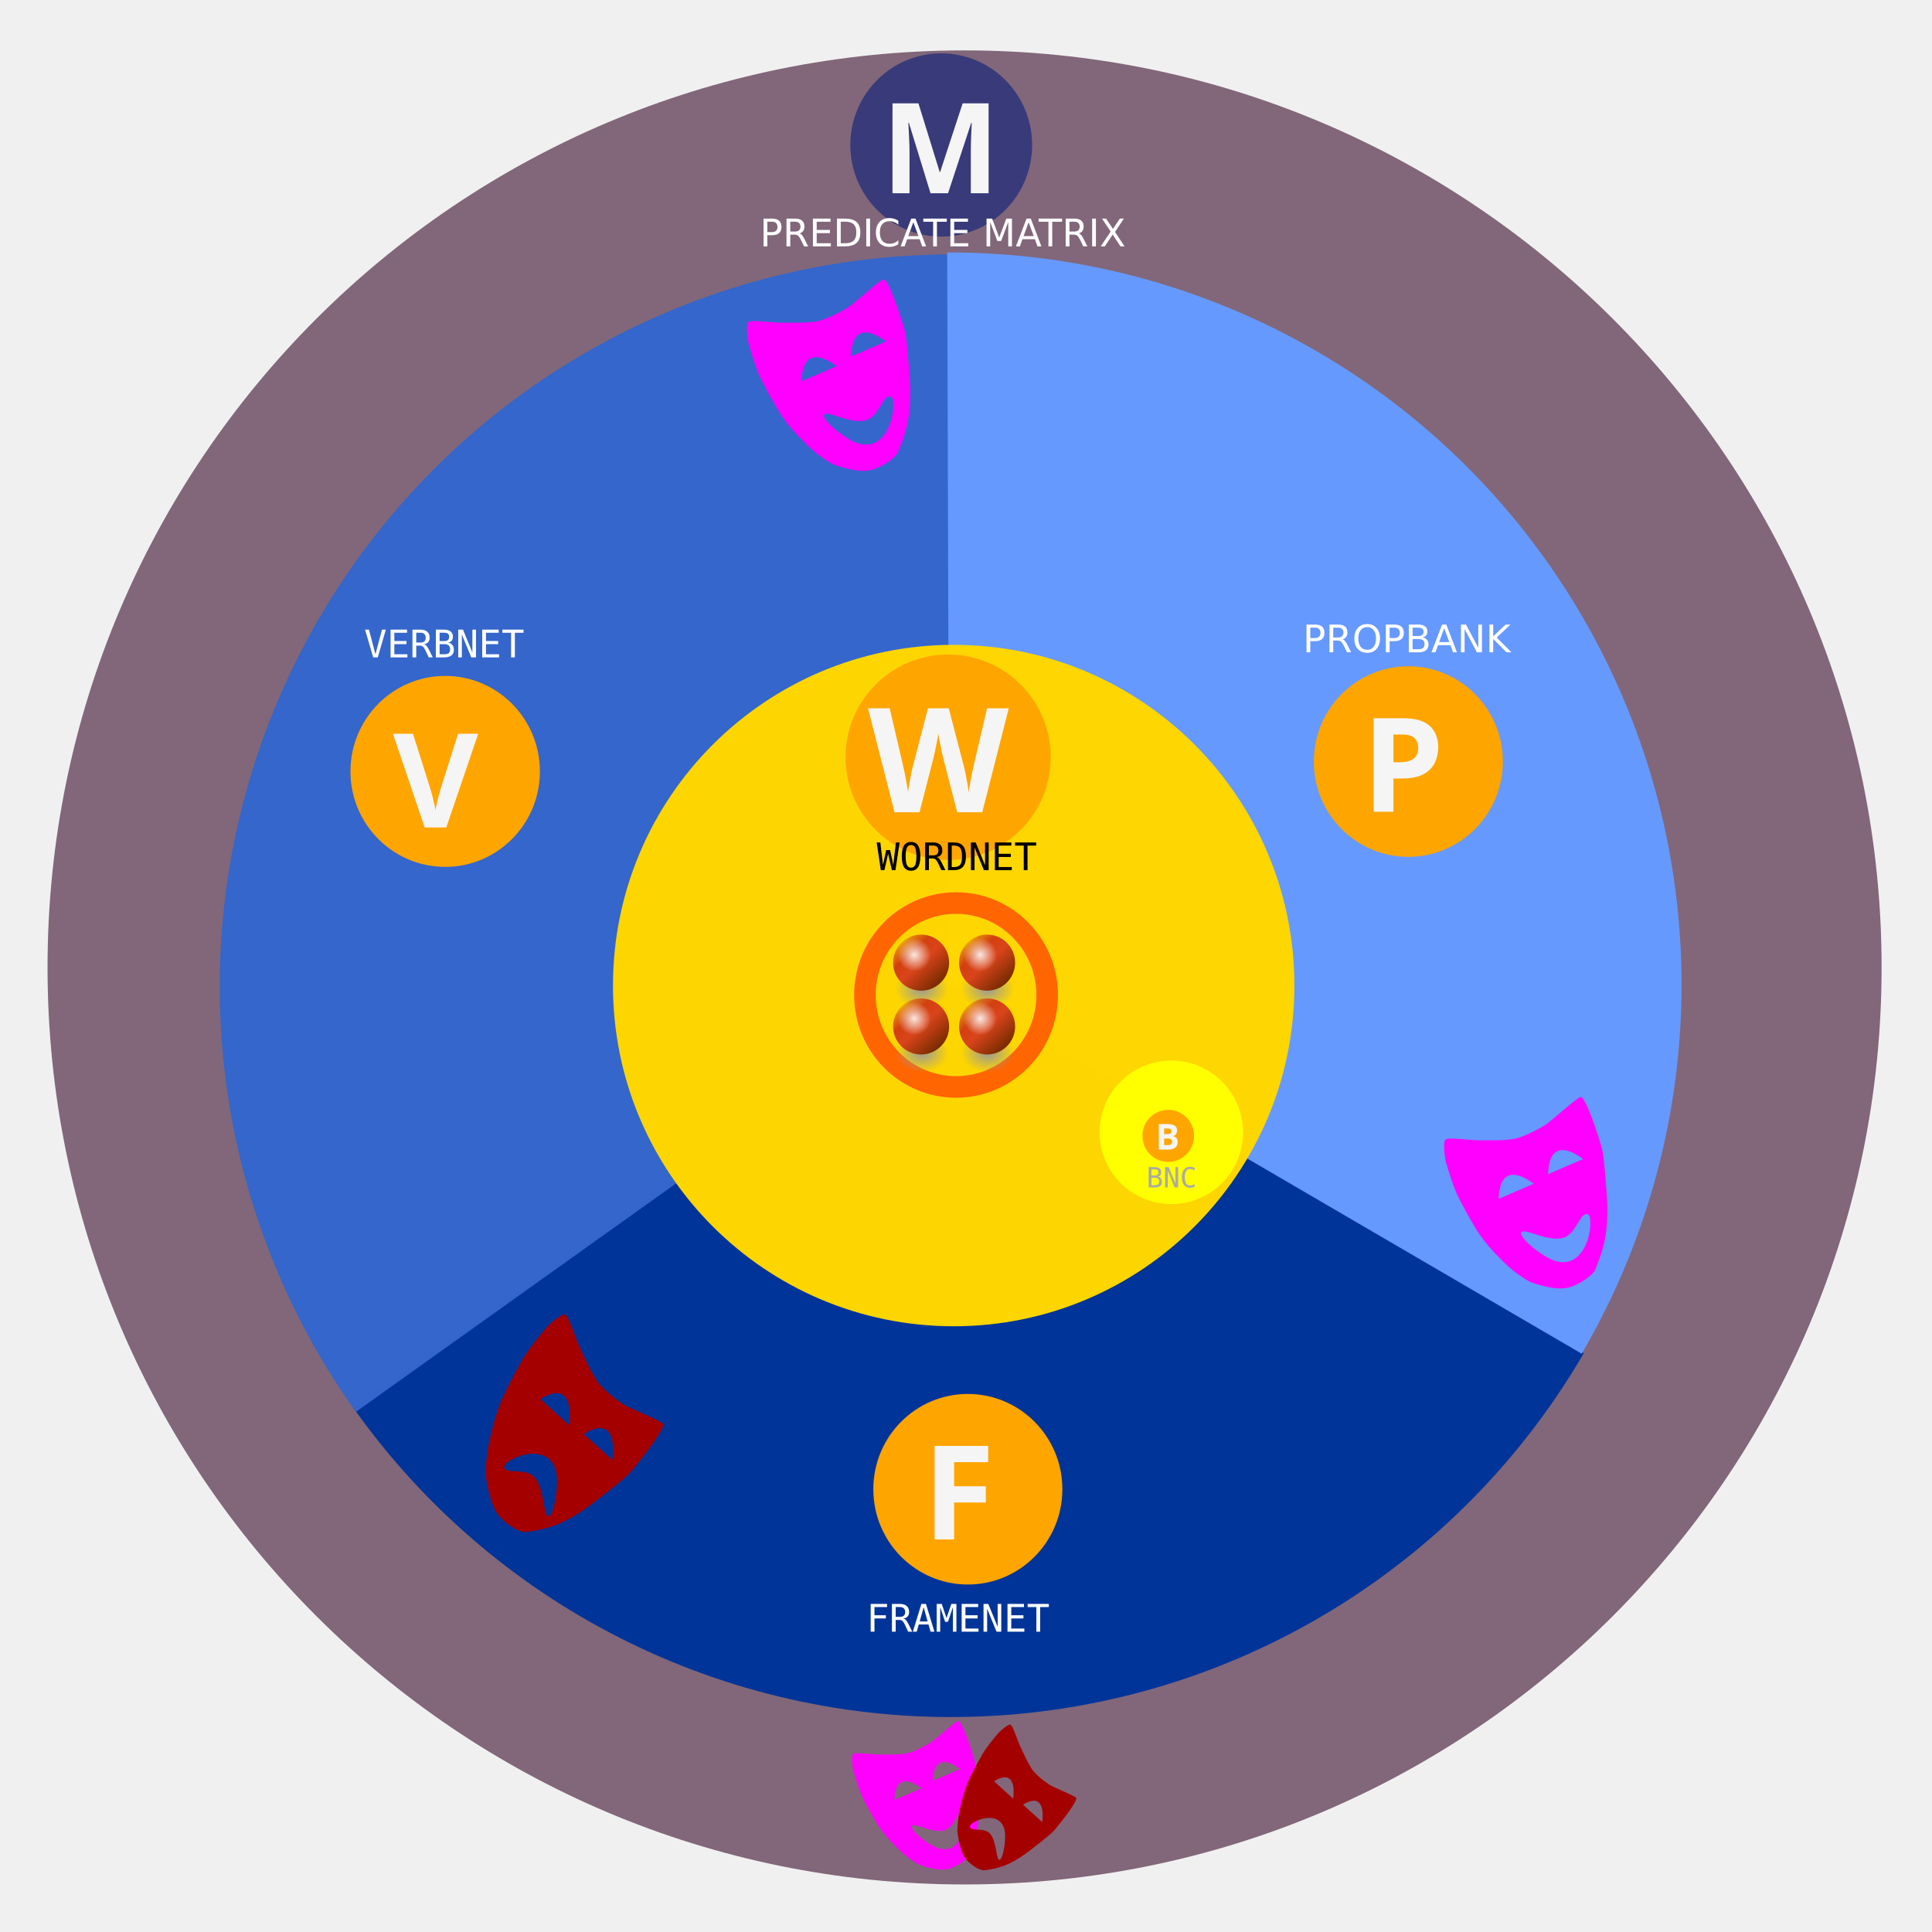
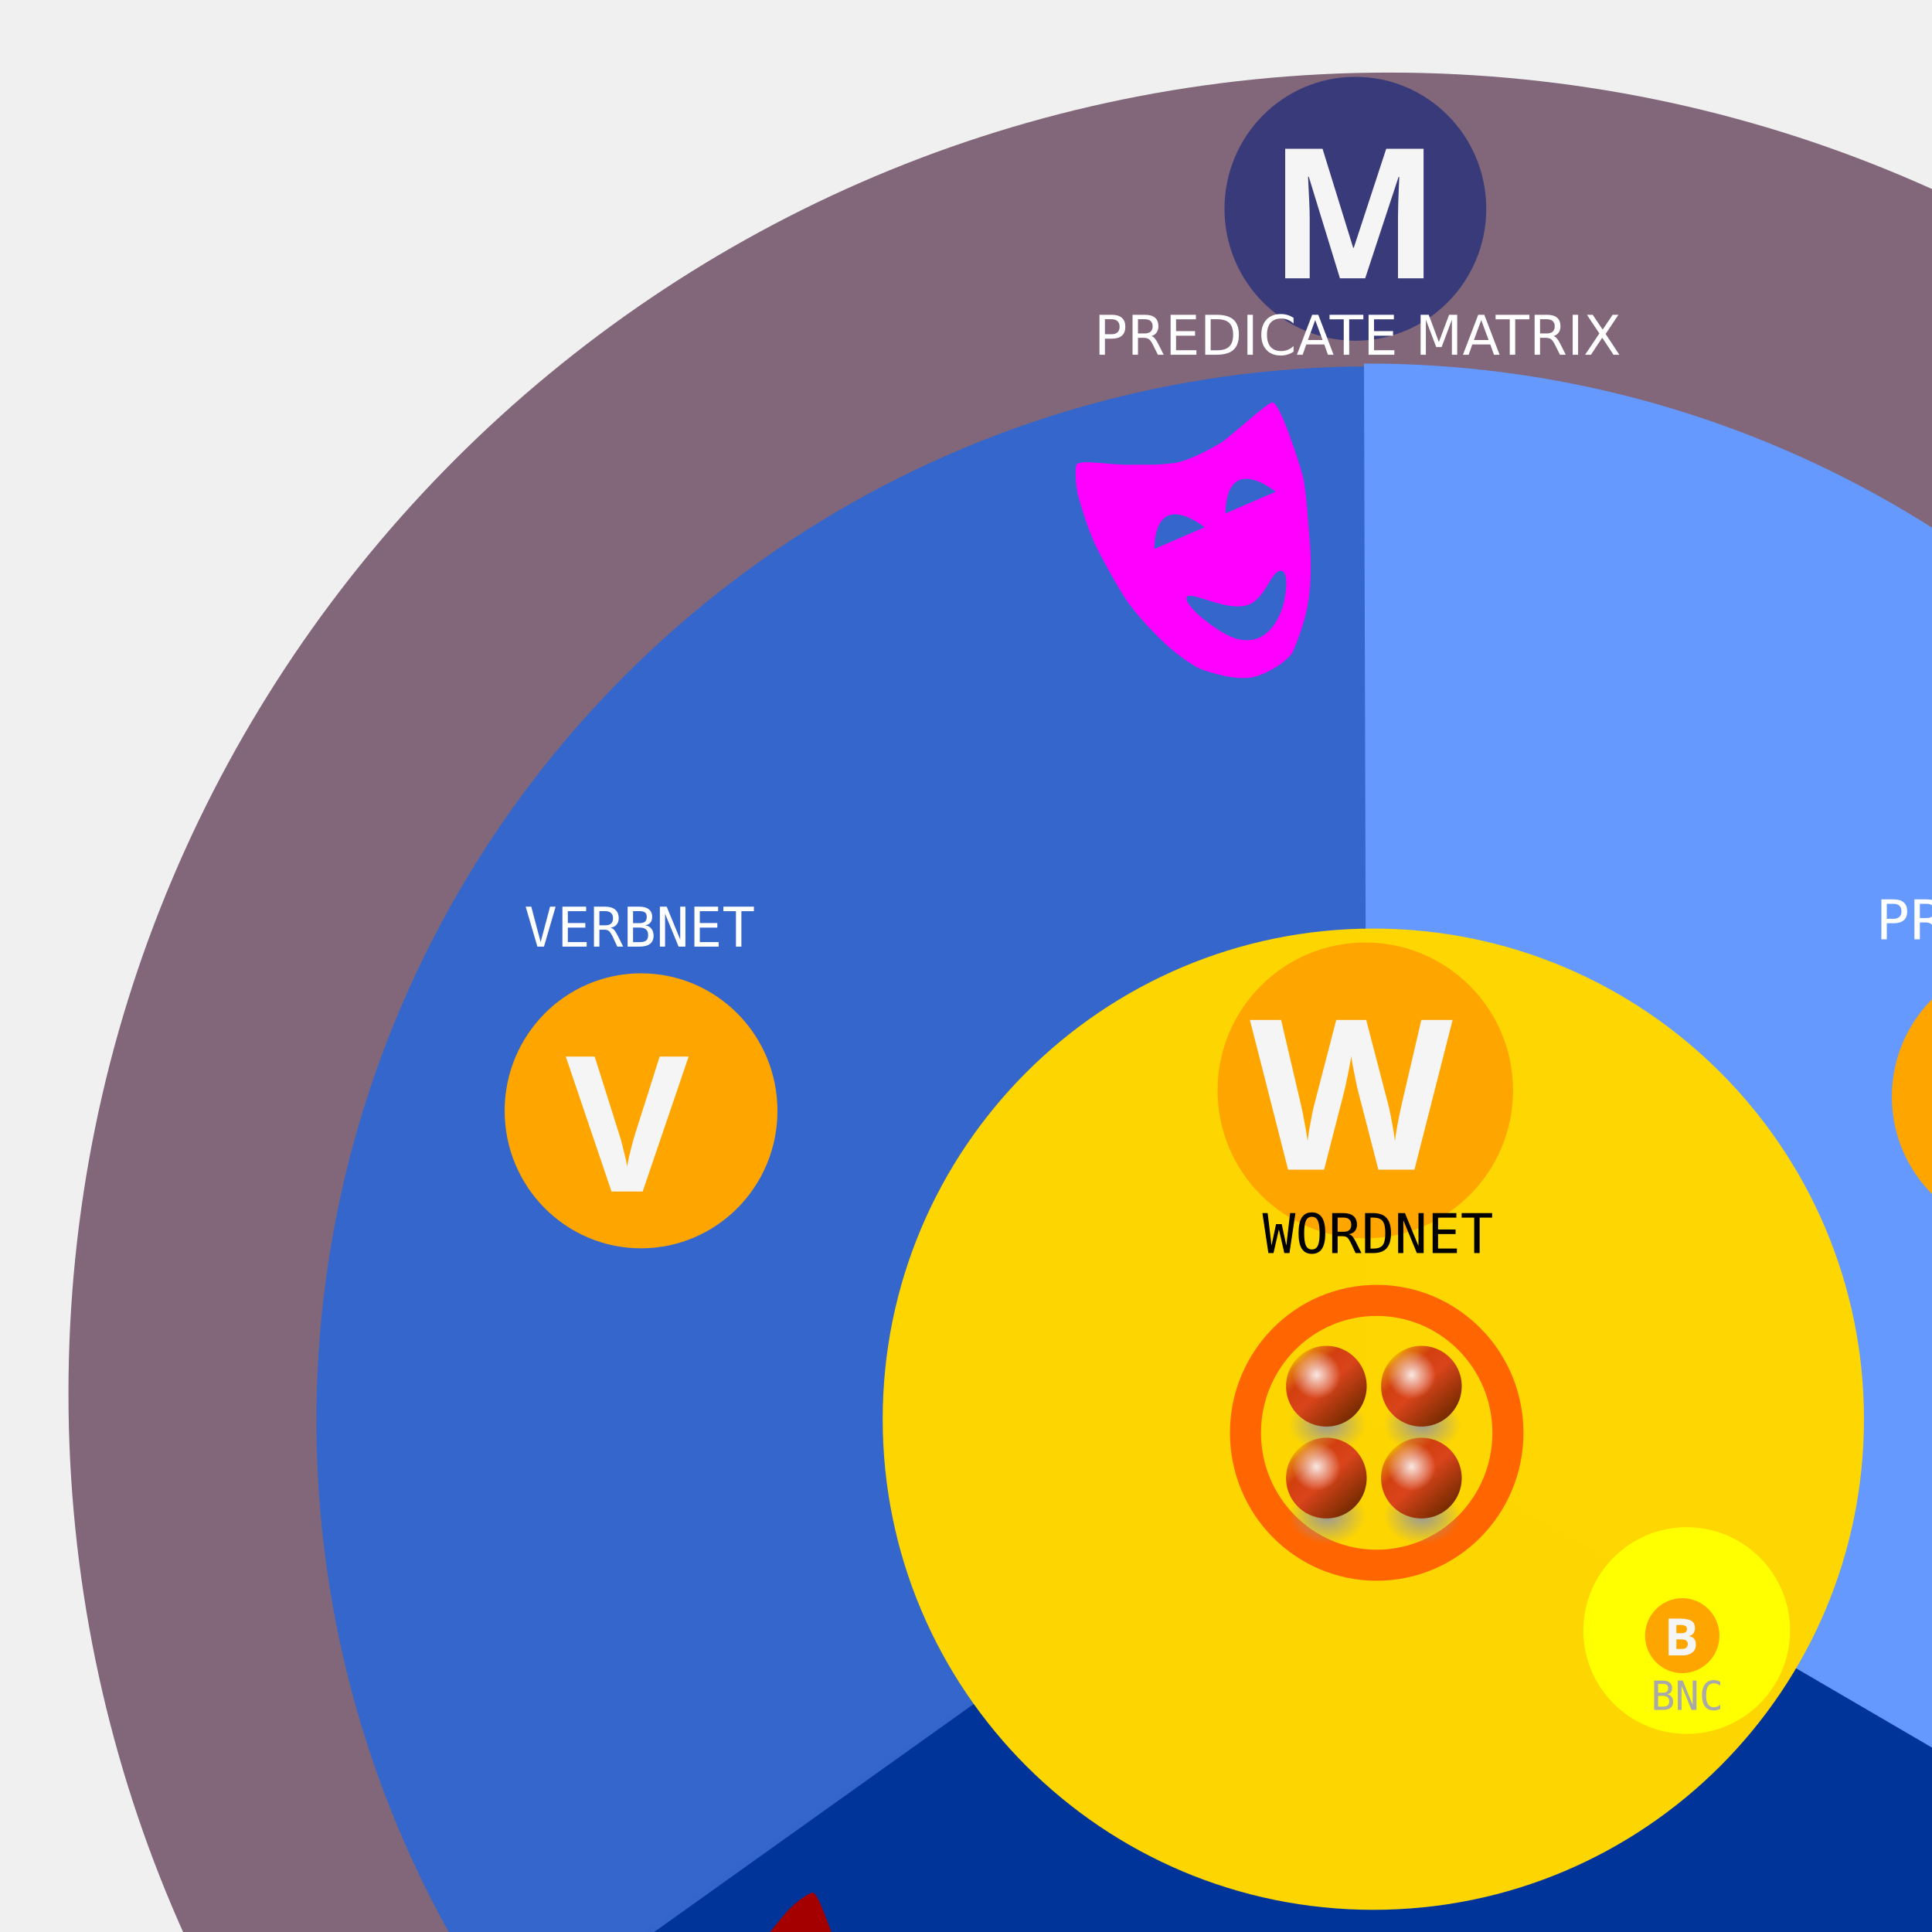
- <svg xmlns="http://www.w3.org/2000/svg" xmlns:xlink="http://www.w3.org/1999/xlink" width="500" height="500" viewBox="0 0 720 720" id="svg2" version="1.1">
+ <svg xmlns="http://www.w3.org/2000/svg" xmlns:xlink="http://www.w3.org/1999/xlink" width="500" height="500" viewBox="0 0 500 500" id="svg2" version="1.1">
  <defs id="defs4">
    <linearGradient xlink:href="#linearGradient15834-3" id="linearGradient3134" gradientUnits="userSpaceOnUse" x1="154.286" y1="535.219" x2="605.714" y2="535.219" />
    <linearGradient id="linearGradient20749-8">
      <stop id="stop20751-96" offset="0" style="stop-color: rgb(153, 153, 153); stop-opacity: 1;" />
      <stop id="stop20753-4" offset="1" style="stop-color: rgb(153, 153, 153); stop-opacity: 0;" />
    </linearGradient>
    <linearGradient id="linearGradient15834-3">
      <stop style="stop-color:#772b00;stop-opacity:1;" offset="0" id="stop15842-3" />
      <stop id="stop15848-8" offset="0.5" style="stop-color:#da441b;stop-opacity:1;" />
      <stop style="stop-color: rgb(210, 64, 15); stop-opacity: 1;" offset="0.75" id="stop15850-6" />
      <stop id="stop15852-0" offset="0.938" style="stop-color: rgb(212, 67, 22); stop-opacity: 0.615;" />
      <stop id="stop15838-4" offset="1" style="stop-color:#c33900;stop-opacity:0.219;" />
    </linearGradient>
    <linearGradient id="linearGradient18791-8">
      <stop id="stop18793-8" offset="0" style="stop-color: rgb(255, 255, 255); stop-opacity: 1;" />
      <stop id="stop18795-9" offset="1" style="stop-color: rgb(255, 255, 255); stop-opacity: 0;" />
    </linearGradient>
    <linearGradient y2="535.219" x2="605.714" y1="535.219" x1="154.286" gradientUnits="userSpaceOnUse" id="linearGradient3708" xlink:href="#linearGradient15834-3" />
    <radialGradient xlink:href="#linearGradient18791-8" id="radialGradient3136-5" gradientUnits="userSpaceOnUse" cx="102.143" cy="545.934" fx="102.143" fy="545.934" r="135" />
    <radialGradient xlink:href="#linearGradient20749-8" id="radialGradient3132-74" gradientUnits="userSpaceOnUse" cx="102.143" cy="545.934" fx="102.143" fy="545.934" r="135" />
    <radialGradient xlink:href="#linearGradient18791-8" id="radialGradient3112-1" gradientUnits="userSpaceOnUse" cx="102.143" cy="545.934" fx="102.143" fy="545.934" r="135" />
    <radialGradient xlink:href="#linearGradient20749-8" id="radialGradient3108-22" gradientUnits="userSpaceOnUse" cx="102.143" cy="545.934" fx="102.143" fy="545.934" r="135" />
    <radialGradient xlink:href="#linearGradient18791-8" id="radialGradient3088-16" gradientUnits="userSpaceOnUse" cx="102.143" cy="545.934" fx="102.143" fy="545.934" r="135" />
    <radialGradient xlink:href="#linearGradient20749-8" id="radialGradient3084-2" gradientUnits="userSpaceOnUse" cx="102.143" cy="545.934" fx="102.143" fy="545.934" r="135" />
    <radialGradient r="135" fy="545.934" fx="102.143" cy="545.934" cx="102.143" gradientUnits="userSpaceOnUse" id="radialGradient3706-1" xlink:href="#linearGradient20749-8" />
    <radialGradient r="135" fy="545.934" fx="102.143" cy="545.934" cx="102.143" gradientUnits="userSpaceOnUse" id="radialGradient3710-40" xlink:href="#linearGradient18791-8" />
    <linearGradient xlink:href="#linearGradient15834-3" id="linearGradient8610" gradientUnits="userSpaceOnUse" x1="154.286" y1="535.219" x2="605.714" y2="535.219" />
    <linearGradient xlink:href="#linearGradient15834-3" id="linearGradient8612" gradientUnits="userSpaceOnUse" x1="154.286" y1="535.219" x2="605.714" y2="535.219" />
  </defs>
  <g id="layer1" transform="translate(6.287947,-47.22174)" style="display:inline">
    <circle style="opacity:0.99;fill:#806678;fill-opacity:1;fill-rule:evenodd;stroke:none;stroke-width:2.3;stroke-linecap:round;stroke-linejoin:round;stroke-miterlimit:4;stroke-dasharray:none;stroke-dashoffset:0;stroke-opacity:1" id="path8070" cx="353.179" cy="407.755" r="341.75" />
    <g id="g8101" transform="matrix(0.924735,0.1973236,-0.1973236,0.924735,1052.19,58.34674)">
      <path d="M -375.458,613.42 A 288.571,288.571 0 0 1 -576.887,802.751 288.571,288.571 0 0 1 -845.104,735.821 L -649.665,523.508 Z" id="circle8095" style="opacity:0.99;fill:#003399;fill-opacity:1;fill-rule:evenodd;stroke:none;stroke-width:2.3;stroke-linecap:round;stroke-linejoin:round;stroke-miterlimit:4;stroke-dasharray:none;stroke-dashoffset:0;stroke-opacity:1" />
      <path transform="matrix(-0.5830006,0.8124717,-0.8124717,-0.5830006,0,0)" style="opacity:0.99;fill:#3366cc;fill-opacity:1;fill-rule:evenodd;stroke:none;stroke-width:2.3;stroke-linecap:round;stroke-linejoin:round;stroke-miterlimit:4;stroke-dasharray:none;stroke-dashoffset:0;stroke-opacity:1" id="path8097" d="M 1090.836,255.982 A 288.571,288.571 0 0 1 905.129,492.258 288.571,288.571 0 0 1 610.054,435.297 L 804.287,221.879 Z" />
      <path d="M -9.208,-751.19 A 288.571,288.571 0 0 1 -179.166,-516.785 288.571,288.571 0 0 1 -467.029,-547.883 l 170.743,-232.638 z" id="path8099" style="opacity:0.99;fill:#6699ff;fill-opacity:1;fill-rule:evenodd;stroke:none;stroke-width:2.3;stroke-linecap:round;stroke-linejoin:round;stroke-miterlimit:4;stroke-dasharray:none;stroke-dashoffset:0;stroke-opacity:1" transform="matrix(-0.309849,-0.9507858,0.9507858,-0.309849,0,0)" />
    </g>
    <circle style="opacity:0.99;fill:#ffd700;fill-opacity:1;fill-rule:evenodd;stroke:none;stroke-width:2.3;stroke-linecap:round;stroke-linejoin:round;stroke-miterlimit:4;stroke-dasharray:none;stroke-dashoffset:0;stroke-opacity:1" id="path8068" cx="349.126" cy="414.509" r="126.974" />
  </g>
  <g id="layer6" style="display:inline" transform="translate(0,-38.29029)">
    <g id="g8669" transform="matrix(0.9455535,0,0,0.9455535,-0.436906,37.4562)">
      <g id="layer1-8" transform="matrix(0.7581459,0,0,0.7581459,334.9625,-703.462)">
        <g id="g3048-75" style="fill:#393a7a;fill-opacity:1;stroke:#393a7a;stroke-opacity:1">
          <path id="path10779-2" style="color:#000000;fill:#393a7a;fill-opacity:1;stroke:#393a7a;stroke-width:10;stroke-miterlimit:4;stroke-dasharray:none;stroke-opacity:1" d="m 90.353,1004.407 a 42.254,42.634 0 0 1 -84.508,0 42.254,42.634 0 1 1 84.508,0 z" />
        </g>
        <g transform="matrix(0.7179922,0,0,0.7335051,16.63849,939.0751)" id="g4746-4" />
        <g transform="matrix(2.393307,0,0,2.445017,-64.2553,781.1319)" id="g4767-5" />
        <g transform="matrix(2.393307,0,0,2.445017,-6.81592,781.1319)" id="g4847-05" />
        <g transform="matrix(2.393307,0,0,2.445017,-33.1423,732.2315)" id="g4855-73" />
        <text xml:space="preserve" style="font-style:normal;font-variant:normal;font-weight:bold;font-stretch:normal;font-size:65.475px;line-height:125%;font-family:Sans;-inkscape-font-specification:'Sans, Bold';text-align:start;letter-spacing:0px;word-spacing:0px;writing-mode:lr-tb;text-anchor:start;fill:#f5f5f5;fill-opacity:1;stroke:none" x="16.876" y="1029.505" id="text3051-2">
          <tspan id="tspan4165-7" x="16.876" y="1029.505">M</tspan>
        </text>
      </g>
    </g>
    <g id="g8691" transform="matrix(0.9455535,0,0,0.9455535,-4.766315,89.0186)">
      <g id="layer1-6" transform="matrix(0.7883776,0,0,0.7883776,522.1813,-545.3456)">
        <g id="g3048" style="fill:#ffa500;stroke:#ffa500">
          <path id="path10779" style="color:#000000;fill:#ffa500;stroke:#ffa500;stroke-width:10;stroke-miterlimit:4;stroke-dasharray:none;stroke-opacity:1" d="m 90.353,1004.407 a 42.254,42.634 0 0 1 -84.508,0 42.254,42.634 0 1 1 84.508,0 z" />
        </g>
        <g transform="matrix(0.7179922,0,0,0.7335051,16.63849,939.0751)" id="g4746" />
        <g transform="matrix(2.393307,0,0,2.445017,-64.2553,781.1319)" id="g4767" />
        <g transform="matrix(2.393307,0,0,2.445017,-6.81592,781.1319)" id="g4847" />
        <g transform="matrix(2.393307,0,0,2.445017,-33.1423,732.2315)" id="g4855" />
        <text xml:space="preserve" style="font-style:normal;font-variant:normal;font-weight:bold;font-stretch:normal;font-size:65.475px;line-height:125%;font-family:Sans;-inkscape-font-specification:'Sans Bold';text-align:start;letter-spacing:0px;word-spacing:0px;writing-mode:lr-tb;text-anchor:start;fill:#f5f5f5;fill-opacity:1;stroke:none" x="24.876" y="1029.505" id="text3051">
          <tspan id="tspan3014" x="24.876" y="1029.505">P</tspan>
        </text>
      </g>
    </g>
    <g id="g8680" transform="matrix(0.9455535,0,0,0.9455535,0.9646023,82.07266)">
      <g id="layer1-1" transform="matrix(0.7900663,0,0,0.7900663,136.4359,-535.8199)">
        <g id="g3048-5" style="fill:#8b0000;stroke:#8b0000;stroke-opacity:1">
          <path id="path10779-0" style="color:#000000;fill:#ffa500;stroke:#ffa500;stroke-width:10;stroke-miterlimit:4;stroke-dasharray:none;stroke-opacity:1" d="m 90.353,1004.407 a 42.254,42.634 0 0 1 -84.508,0 42.254,42.634 0 1 1 84.508,0 z" />
        </g>
        <g transform="matrix(0.7179922,0,0,0.7335051,16.63849,939.0751)" id="g4746-9" />
        <g transform="matrix(2.393307,0,0,2.445017,-64.2553,781.1319)" id="g4767-0" />
        <g transform="matrix(2.393307,0,0,2.445017,-6.81592,781.1319)" id="g4847-4" />
        <g transform="matrix(2.393307,0,0,2.445017,-33.1423,732.2315)" id="g4855-0" />
        <text xml:space="preserve" style="font-style:normal;font-variant:normal;font-weight:bold;font-stretch:normal;font-size:65.475px;line-height:125%;font-family:Sans;-inkscape-font-specification:'Sans Bold';text-align:start;letter-spacing:0px;word-spacing:0px;writing-mode:lr-tb;text-anchor:start;fill:#f5f5f5;fill-opacity:1;stroke:none" x="22.018" y="1032.362" id="text3051-1">
          <tspan id="tspan3053" x="22.018" y="1032.362">V</tspan>
        </text>
      </g>
    </g>
    <g transform="matrix(0.8285996,0,0,0.8285996,313.813,-511.762)" id="layer1-5">
      <g transform="matrix(1.092071,0,0,1.083619,-4.823874,-83.99351)" style="fill:#ffa500;stroke:none" id="g3048-7">
        <path d="m 90.353,1004.407 a 42.254,42.634 0 0 1 -84.508,0 42.254,42.634 0 1 1 84.508,0 z" style="color:#000000;fill:#ffa500;stroke:none;stroke-width:10;stroke-miterlimit:4;stroke-dasharray:none;stroke-opacity:1" id="path10779-8" />
      </g>
      <g id="g4746-5" transform="matrix(0.7179922,0,0,0.7335051,16.63849,939.0751)" />
      <g id="g4767-9" transform="matrix(2.393307,0,0,2.445017,-64.2553,781.1319)" />
      <g id="g4847-2" transform="matrix(2.393307,0,0,2.445017,-6.81592,781.1319)" />
      <g id="g4855-7" transform="matrix(2.393307,0,0,2.445017,-33.1423,732.2315)" />
      <text id="text3051-3" y="1029.148" x="11.661" style="font-style:normal;font-variant:normal;font-weight:bold;font-stretch:normal;font-size:65.475px;line-height:125%;font-family:Sans;-inkscape-font-specification:'Sans, Bold';text-align:start;letter-spacing:0px;word-spacing:0px;writing-mode:lr-tb;text-anchor:start;fill:#f5f5f5;fill-opacity:1;stroke:none" xml:space="preserve">
        <tspan y="1029.148" x="11.661" id="tspan4165">W</tspan>
      </text>
    </g>
    <g id="g8702" transform="matrix(0.9455535,0,0,0.9455535,-5.212675,-0.7499291)">
      <g id="layer1-2" transform="matrix(0.7883776,0,0,0.7883776,349.0493,-163.6125)">
        <g id="g3048-58" style="stroke:#3465a4">
          <path id="path10779-9" style="color:#000000;fill:#ffa500;stroke:#ffa500;stroke-width:10;stroke-miterlimit:4;stroke-dasharray:none;stroke-opacity:1" d="m 90.353,1004.407 a 42.254,42.634 0 0 1 -84.508,0 42.254,42.634 0 1 1 84.508,0 z" />
        </g>
        <g transform="matrix(0.7179922,0,0,0.7335051,16.63849,939.0751)" id="g4746-50" />
        <g transform="matrix(2.393307,0,0,2.445017,-64.2553,781.1319)" id="g4767-6" />
        <g transform="matrix(2.393307,0,0,2.445017,-6.81592,781.1319)" id="g4847-0" />
        <g transform="matrix(2.393307,0,0,2.445017,-33.1423,732.2315)" id="g4855-8" />
        <text xml:space="preserve" style="font-style:normal;font-variant:normal;font-weight:bold;font-stretch:normal;font-size:65.475px;line-height:125%;font-family:Sans;-inkscape-font-specification:'Sans Bold';text-align:start;letter-spacing:0px;word-spacing:0px;writing-mode:lr-tb;text-anchor:start;fill:#f5f5f5;fill-opacity:1;stroke:none" x="25.59" y="1029.505" id="text3051-37">
          <tspan id="tspan3014-8" x="25.59" y="1029.505">F</tspan>
        </text>
      </g>
    </g>
    <g transform="matrix(0.8037652,0,0,0.8037652,317.6293,-398.2076)" id="layer1-27">
      <path id="path10779-7" style="color:#000000;fill:none;stroke:#ff6500;stroke-width:10;stroke-miterlimit:4;stroke-dasharray:none;stroke-opacity:1" d="m 90.353,1004.407 a 42.254,42.634 0 0 1 -84.508,0 42.254,42.634 0 1 1 84.508,0 z" />
      <g id="g4746-98" transform="matrix(0.7179922,0,0,0.7335051,16.63849,939.0751)" />
      <g id="g4767-1" transform="matrix(2.393307,0,0,2.445017,-64.2553,781.1319)" />
      <g id="g4847-07" transform="matrix(2.393307,0,0,2.445017,-6.81592,781.1319)" />
      <g id="g4855-6" transform="matrix(2.393307,0,0,2.445017,-33.1423,732.2315)" />
      <g transform="matrix(0.510006,0,0,0.510006,14.30326,971.8473)" id="g3995" style="overflow:visible">
        <g transform="matrix(0.4700942,0,0,0.4700942,3.867397,33.17259)" id="layer1-1-0">
          <g transform="matrix(0.5118869,0,0,0.5859434,-5.936074,-60.5754)" id="layer5" />
          <g transform="matrix(0.5118869,0,0,0.5859434,-5.936074,-60.5754)" id="g2841" />
          <g transform="matrix(0.5118869,0,0,0.5859434,-5.936074,-60.5754)" id="layer2" />
          <g transform="matrix(0.5118869,0,0,0.5859434,-5.936074,-60.5754)" id="layer3" />
          <g transform="matrix(0.5118869,0,0,0.5859434,-5.936074,-60.5754)" id="layer4" />
          <circle style="fill:url(#radialGradient3706-1);fill-opacity:1;stroke:none" id="path3453-7" transform="matrix(0.3495894,-0.1143893,0.155088,0.2578508,-54.05894,-75.41941)" cx="102.143" cy="545.934" r="135" />
          <circle transform="matrix(-0.161607,-0.177634,0.177634,-0.161607,31.47115,156.6549)" id="path3455-6" style="fill:url(#linearGradient3708);fill-opacity:1;stroke:none" cx="380" cy="535.219" r="225.714" />
          <circle transform="matrix(0.2401471,0,0,0.2401471,27.39633,-143.7129)" id="path3457-4" style="opacity:0.876;fill:url(#radialGradient3710-40);fill-opacity:1;stroke:none" cx="102.143" cy="545.934" r="135" />
        </g>
        <g id="g3066" transform="matrix(0.4700942,0,0,0.4700942,63.8674,33.17259)">
          <g id="g3068" transform="matrix(0.5118869,0,0,0.5859434,-5.936074,-60.5754)" />
          <g id="g3070" transform="matrix(0.5118869,0,0,0.5859434,-5.936074,-60.5754)" />
          <g id="g3072" transform="matrix(0.5118869,0,0,0.5859434,-5.936074,-60.5754)" />
          <g id="g3074" transform="matrix(0.5118869,0,0,0.5859434,-5.936074,-60.5754)" />
          <g id="g3076" transform="matrix(0.5118869,0,0,0.5859434,-5.936074,-60.5754)" />
          <circle transform="matrix(0.3495894,-0.1143893,0.155088,0.2578508,-54.05894,-75.41941)" id="path3078" style="fill:url(#radialGradient3084-2);fill-opacity:1;stroke:none" cx="102.143" cy="545.934" r="135" />
          <circle style="fill:url(#linearGradient8610);fill-opacity:1;stroke:none" id="path3080" transform="matrix(-0.161607,-0.177634,0.177634,-0.161607,31.47115,156.6549)" cx="380" cy="535.219" r="225.714" />
          <circle style="opacity:0.876;fill:url(#radialGradient3088-16);fill-opacity:1;stroke:none" id="path3082" transform="matrix(0.2401471,0,0,0.2401471,27.39633,-143.7129)" cx="102.143" cy="545.934" r="135" />
        </g>
        <g transform="matrix(0.4700942,0,0,0.4700942,63.8674,91.17259)" id="g3090">
          <g transform="matrix(0.5118869,0,0,0.5859434,-5.936074,-60.5754)" id="g3092" />
          <g transform="matrix(0.5118869,0,0,0.5859434,-5.936074,-60.5754)" id="g3094" />
          <g transform="matrix(0.5118869,0,0,0.5859434,-5.936074,-60.5754)" id="g3096" />
          <g transform="matrix(0.5118869,0,0,0.5859434,-5.936074,-60.5754)" id="g3098" />
          <g transform="matrix(0.5118869,0,0,0.5859434,-5.936074,-60.5754)" id="g3100" />
          <circle style="fill:url(#radialGradient3108-22);fill-opacity:1;stroke:none" id="path3102" transform="matrix(0.3495894,-0.1143893,0.155088,0.2578508,-54.05894,-75.41941)" cx="102.143" cy="545.934" r="135" />
          <circle transform="matrix(-0.161607,-0.177634,0.177634,-0.161607,31.47115,156.6549)" id="path3104" style="fill:url(#linearGradient8612);fill-opacity:1;stroke:none" cx="380" cy="535.219" r="225.714" />
          <circle transform="matrix(0.2401471,0,0,0.2401471,27.39633,-143.7129)" id="path3106" style="opacity:0.876;fill:url(#radialGradient3112-1);fill-opacity:1;stroke:none" cx="102.143" cy="545.934" r="135" />
        </g>
        <g id="g3114" transform="matrix(0.4700942,0,0,0.4700942,3.867397,91.17259)">
          <g id="g3116" transform="matrix(0.5118869,0,0,0.5859434,-5.936074,-60.5754)" />
          <g id="g3118" transform="matrix(0.5118869,0,0,0.5859434,-5.936074,-60.5754)" />
          <g id="g3120" transform="matrix(0.5118869,0,0,0.5859434,-5.936074,-60.5754)" />
          <g id="g3122" transform="matrix(0.5118869,0,0,0.5859434,-5.936074,-60.5754)" />
          <g id="g3124" transform="matrix(0.5118869,0,0,0.5859434,-5.936074,-60.5754)" />
          <circle transform="matrix(0.3495894,-0.1143893,0.155088,0.2578508,-54.05894,-75.41941)" id="path3126" style="fill:url(#radialGradient3132-74);fill-opacity:1;stroke:none" cx="102.143" cy="545.934" r="135" />
          <circle style="fill:url(#linearGradient3134);fill-opacity:1;stroke:none" id="path3128" transform="matrix(-0.161607,-0.177634,0.177634,-0.161607,31.47115,156.6549)" cx="380" cy="535.219" r="225.714" />
          <circle style="opacity:0.876;fill:url(#radialGradient3136-5);fill-opacity:1;stroke:none" id="path3130" transform="matrix(0.2401471,0,0,0.2401471,27.39633,-143.7129)" cx="102.143" cy="545.934" r="135" />
        </g>
      </g>
    </g>
    <path style="fill:#ff00ff;fill-opacity:1;fill-rule:evenodd;stroke:none" d="m 589.044,447.117 c -0.031,0.003 -0.062,0.009 -0.092,0.02 -1.903,0.696 -11.101,9.187 -13.197,10.45 -4.621,2.784 -9.412,4.934 -12.213,5.251 -5.977,0.676 -6.46,0.287 -11.217,0.426 -4.757,0.139 -13.361,-1.525 -13.905,0.007 -0.544,1.531 -0.135,6.123 0.544,8.49 0.68,2.367 2.689,9.203 4.7,13.039 0.562,1.071 3.094,6.106 6.516,11.715 3.423,5.609 8.698,10.613 10.515,12.423 3.635,3.62 8.685,6.774 9.84,7.192 2.31,0.835 9.738,3.387 14.495,1.855 4.757,-1.531 8.877,-4.952 9.421,-6.484 0.272,-0.766 2.786,-6.176 3.848,-12.384 1.062,-6.208 0.673,-13.215 0.538,-14.816 -0.272,-3.202 -0.95,-14.744 -1.901,-18.225 -0.936,-3.426 -5.923,-19.133 -7.893,-18.959 z m -6.772,19.779 c 3.484,-0.029 7.423,3.2 7.696,3.337 l -13.052,5.638 c 0.213,-6.958 2.646,-8.952 5.356,-8.975 z m -18.395,9.198 c 3.484,-0.029 7.423,3.2 7.696,3.337 l -13.052,5.638 c 0.213,-6.957 2.646,-8.952 5.356,-8.975 z m 27.298,14.613 c 0.126,-0.008 0.255,0.002 0.387,0.033 1.693,0.398 1.216,5.949 0.216,9.224 -1.555,5.097 -4.565,7.827 -7.244,8.457 -2.475,0.582 -5.255,0.3 -9.532,-2.491 -6.132,-4.001 -9.209,-7.933 -7.827,-8.634 1.816,-0.921 9.618,3.679 15.058,2.399 4.904,-1.154 6.379,-8.842 8.942,-8.988 z" id="path8769" />
    <path id="path8771" d="m 329.243,142.423 c -0.031,0.003 -0.062,0.009 -0.092,0.02 -1.903,0.696 -11.101,9.187 -13.197,10.45 -4.621,2.785 -9.412,4.934 -12.213,5.251 -5.977,0.676 -6.46,0.287 -11.217,0.426 -4.757,0.139 -13.361,-1.525 -13.905,0.007 -0.544,1.531 -0.135,6.123 0.544,8.49 0.68,2.367 2.689,9.203 4.7,13.039 0.562,1.071 3.094,6.106 6.516,11.715 3.423,5.609 8.698,10.613 10.515,12.423 3.635,3.62 8.685,6.774 9.84,7.192 2.31,0.835 9.738,3.387 14.495,1.855 4.757,-1.531 8.877,-4.952 9.421,-6.484 0.272,-0.766 2.786,-6.176 3.848,-12.384 1.062,-6.208 0.673,-13.215 0.538,-14.816 -0.272,-3.202 -0.95,-14.744 -1.901,-18.225 -0.936,-3.426 -5.923,-19.133 -7.893,-18.959 z m -6.772,19.779 c 3.484,-0.029 7.423,3.2 7.696,3.337 l -13.052,5.638 c 0.213,-6.957 2.646,-8.952 5.356,-8.975 z m -18.395,9.198 c 3.484,-0.029 7.423,3.2 7.696,3.337 l -13.052,5.638 c 0.213,-6.957 2.646,-8.952 5.356,-8.975 z m 27.298,14.613 c 0.126,-0.008 0.255,0.002 0.387,0.033 1.693,0.398 1.216,5.949 0.216,9.224 -1.555,5.097 -4.565,7.827 -7.244,8.457 -2.475,0.582 -5.255,0.3 -9.532,-2.491 -6.132,-4.001 -9.209,-7.933 -7.827,-8.634 1.816,-0.921 9.618,3.679 15.058,2.399 4.904,-1.154 6.379,-8.842 8.942,-8.988 z" style="fill:#ff00ff;fill-opacity:1;fill-rule:evenodd;stroke:none" />
    <g id="g8791" transform="matrix(0.1629961,0,0,0.1629961,391.2182,656.6704)">
      <path style="fill:#ff00ff;fill-opacity:1;fill-rule:evenodd;stroke:none" d="m -209.608,140.746 c -0.149,0.013 -0.296,0.042 -0.438,0.094 -9.07,3.318 -52.918,43.793 -62.906,49.812 -22.026,13.273 -44.866,23.522 -58.219,25.031 -28.493,3.221 -30.795,1.368 -53.469,2.031 -22.674,0.664 -63.69,-7.269 -66.281,0.031 -2.591,7.3 -0.645,29.186 2.594,40.469 3.239,11.282 12.816,43.872 22.406,62.156 2.678,5.105 14.748,29.106 31.062,55.844 16.315,26.738 41.46,50.591 50.125,59.219 17.329,17.255 41.4,32.29 46.906,34.281 11.013,3.982 46.42,16.144 69.094,8.844 22.674,-7.3 42.315,-23.606 44.906,-30.906 1.296,-3.65 13.279,-29.438 18.344,-59.031 5.065,-29.593 3.21,-62.993 2.562,-70.625 -1.296,-15.264 -4.528,-70.283 -9.062,-86.875 -4.464,-16.332 -28.232,-91.204 -37.625,-90.375 z m -32.281,94.281 c 16.607,-0.14 35.387,15.255 36.688,15.906 l -62.219,26.875 c 1.015,-33.165 12.615,-42.673 25.531,-42.781 z m -87.687,43.844 c 16.607,-0.14 35.387,15.255 36.688,15.906 l -62.219,26.875 c 1.015,-33.165 12.615,-42.673 25.531,-42.781 z m 130.125,69.656 c 0.601,-0.034 1.215,0.008 1.844,0.156 8.072,1.899 5.795,28.36 1.031,43.969 -7.414,24.295 -21.763,37.309 -34.531,40.312 -11.8,2.776 -25.051,1.429 -45.437,-11.875 -29.229,-19.074 -43.899,-37.817 -37.312,-41.156 8.658,-4.389 45.85,17.538 71.781,11.438 23.375,-5.499 30.409,-42.151 42.625,-42.844 z" id="path2202-6-1" />
      <path style="fill:#a40000;fill-opacity:1;fill-rule:evenodd;stroke:none" d="m -90.817,149.188 c -0.1,1.5e-4 -0.215,0.012 -0.312,0.031 -6.271,1.232 -21.193,13.137 -28,21.156 -6.807,8.019 -26.385,31.34 -35.688,48 -2.597,4.651 -14.997,26.079 -27.688,52.375 -12.691,26.296 -19.821,58.707 -22.562,70.062 -5.482,22.71 -6.701,50.076 -5.938,55.656 1.528,11.161 6.92,46.749 21.188,62.469 14.268,15.72 33.823,24.67 40.094,23.438 3.135,-0.616 26.371,-2.601 49.625,-12.188 23.254,-9.586 46.5,-26.784 51.719,-30.906 10.438,-8.244 48.618,-36.744 58.719,-48.344 10.101,-11.599 55.649,-68.305 49.656,-74.406 C 54.002,310.43 7.48,292.362 -0.817,286.75 -19.114,274.375 -35.573,259.877 -41.974,249.313 c -13.657,-22.543 -13.213,-25.328 -22.719,-44.156 -9.357,-18.534 -19.819,-55.978 -26.125,-55.969 z m -12.094,120.594 c 26.867,-0.349 19.365,46.91 19.438,48.938 L -127.536,278.75 c 10.374,-6.29 18.425,-8.888 24.625,-8.969 z m 66.375,53.469 c 26.867,-0.349 19.365,46.91 19.438,48.938 l -44.062,-39.938 c 10.374,-6.29 18.425,-8.92 24.625,-9 z m -102.438,39.312 c 12.7,-0.025 22.172,4.562 27.406,10.844 6.449,7.741 10.627,18.299 9.25,39.25 -1.975,30.039 -9.318,48.947 -14.156,45.375 -6.359,-4.695 -5.483,-41.896 -19.656,-58.906 -13.404,-16.088 -43.599,-4.286 -46.562,-15.719 -1.785,-6.885 17.375,-16.247 30,-19.188 4.913,-1.144 9.485,-1.648 13.719,-1.656 z" id="path2995" />
    </g>
    <path id="path2995-4" d="m 210.313,528.113 c -0.024,4e-5 -0.052,0.003 -0.076,0.008 -1.527,0.3 -5.159,3.198 -6.816,5.15 -1.657,1.952 -6.423,7.63 -8.688,11.685 -0.632,1.132 -3.651,6.349 -6.74,12.75 -3.09,6.402 -4.825,14.292 -5.493,17.056 -1.335,5.529 -1.631,12.191 -1.445,13.549 0.372,2.717 1.685,11.381 5.158,15.208 3.473,3.827 8.234,6.006 9.761,5.706 0.763,-0.15 6.42,-0.633 12.081,-2.967 5.661,-2.334 11.32,-6.521 12.591,-7.524 2.541,-2.007 11.836,-8.945 14.295,-11.769 2.459,-2.824 13.548,-16.629 12.089,-18.114 -1.459,-1.485 -12.785,-5.884 -14.805,-7.25 -4.454,-3.013 -8.461,-6.542 -10.019,-9.114 -3.325,-5.488 -3.217,-6.166 -5.531,-10.75 -2.278,-4.512 -4.825,-13.628 -6.36,-13.625 z m -2.944,29.358 c 6.541,-0.085 4.714,11.42 4.732,11.914 l -10.727,-9.73 c 2.525,-1.531 4.485,-2.164 5.995,-2.183 z m 16.159,13.017 c 6.541,-0.085 4.714,11.42 4.732,11.914 l -10.727,-9.723 c 2.525,-1.531 4.485,-2.171 5.995,-2.191 z m -24.938,9.57 c 3.092,-0.006 5.398,1.111 6.672,2.64 1.57,1.884 2.587,4.455 2.252,9.555 -0.481,7.313 -2.269,11.916 -3.446,11.046 -1.548,-1.143 -1.335,-10.199 -4.785,-14.34 -3.263,-3.917 -10.614,-1.043 -11.335,-3.827 -0.434,-1.676 4.23,-3.955 7.303,-4.671 1.196,-0.279 2.309,-0.401 3.34,-0.403 z" style="fill:#a40000;fill-opacity:1;fill-rule:evenodd;stroke:none" />
    <circle style="opacity:0.99;fill:#ffff00;fill-opacity:1;fill-rule:evenodd;stroke:none;stroke-width:2.3;stroke-linecap:round;stroke-linejoin:round;stroke-miterlimit:4;stroke-dasharray:none;stroke-dashoffset:0;stroke-opacity:1" id="path8801" cx="436.515" cy="460.273" r="26.744" />
    <g transform="matrix(0.2036336,0,0,0.2036336,425.5696,257.0674)" id="layer1-9">
      <g style="fill:#ffa500;stroke:#ffa500" id="g3048-0">
        <path d="m 90.353,1004.407 a 42.254,42.634 0 0 1 -84.508,0 42.254,42.634 0 1 1 84.508,0 z" style="color:#000000;fill:#ffa500;stroke:#ffa500;stroke-width:10;stroke-miterlimit:4;stroke-dasharray:none;stroke-opacity:1" id="path10779-89" />
      </g>
      <g id="g4746-8" transform="matrix(0.7179922,0,0,0.7335051,16.63849,939.0751)" />
      <g id="g4767-8" transform="matrix(2.393307,0,0,2.445017,-64.2553,781.1319)" />
      <g id="g4847-03" transform="matrix(2.393307,0,0,2.445017,-6.81592,781.1319)" />
      <g id="g4855-70" transform="matrix(2.393307,0,0,2.445017,-33.1423,732.2315)" />
      <text id="text3051-6" y="1029.505" x="24.876" style="font-style:normal;font-variant:normal;font-weight:bold;font-stretch:normal;font-size:65.475px;line-height:125%;font-family:Sans;-inkscape-font-specification:'Sans, Bold';text-align:start;letter-spacing:0px;word-spacing:0px;writing-mode:lr-tb;text-anchor:start;fill:#f5f5f5;fill-opacity:1;stroke:none" xml:space="preserve">
        <tspan id="tspan3365" x="24.876" y="1029.505">B</tspan>
      </text>
    </g>
  </g>
  <g id="layer7" transform="translate(0,-38.29029)">
    <text xml:space="preserve" style="font-style:normal;font-variant:normal;font-weight:normal;font-stretch:normal;font-size:14.183px;line-height:100%;font-family:'DejaVu Sans Mono';-inkscape-font-specification:'DejaVu Sans Mono, Normal';text-align:start;letter-spacing:0px;word-spacing:0px;writing-mode:lr-tb;text-anchor:start;fill:#000000;fill-opacity:1;stroke:none;stroke-width:1px;stroke-linecap:butt;stroke-linejoin:miter;stroke-opacity:1" x="326.71" y="362.588" id="text8266">
      <tspan id="tspan8268" x="326.71" y="362.588">WORDNET</tspan>
    </text>
    <text id="text8270" y="646.369" x="322.87" style="font-style:normal;font-variant:normal;font-weight:normal;font-stretch:normal;font-size:14.183px;line-height:100%;font-family:'DejaVu Sans Mono';-inkscape-font-specification:'DejaVu Sans Mono, Normal';text-align:start;letter-spacing:0px;word-spacing:0px;writing-mode:lr-tb;text-anchor:start;fill:#ffffff;fill-opacity:1;stroke:none;stroke-width:1px;stroke-linecap:butt;stroke-linejoin:miter;stroke-opacity:1" xml:space="preserve">
      <tspan id="tspan8274" x="322.87" y="646.369">FRAMENET</tspan>
    </text>
    <text xml:space="preserve" style="font-style:normal;font-variant:normal;font-weight:normal;font-stretch:normal;font-size:14.183px;line-height:100%;font-family:'DejaVu Sans Mono';-inkscape-font-specification:'DejaVu Sans Mono, Normal';text-align:start;letter-spacing:0px;word-spacing:0px;writing-mode:lr-tb;text-anchor:start;fill:#ffffff;fill-opacity:1;stroke:none;stroke-width:1px;stroke-linecap:butt;stroke-linejoin:miter;stroke-opacity:1" x="135.651" y="283.277" id="text8276">
      <tspan id="tspan8280" x="135.651" y="283.277">VERBNET</tspan>
    </text>
    <text id="text8282" y="480.807" x="427.246" style="font-style:normal;font-variant:normal;font-weight:normal;font-stretch:normal;font-size:10.395px;line-height:100%;font-family:'DejaVu Sans Mono';-inkscape-font-specification:'DejaVu Sans Mono, Normal';text-align:start;letter-spacing:0px;word-spacing:0px;writing-mode:lr-tb;text-anchor:start;fill:#a9a9a9;fill-opacity:1;stroke:none;stroke-width:1px;stroke-linecap:butt;stroke-linejoin:miter;stroke-opacity:1" xml:space="preserve">
      <tspan id="tspan8286" x="427.246" y="480.807">BNC</tspan>
    </text>
    <text id="text8288" y="281.386" x="485.506" style="font-style:normal;font-variant:normal;font-weight:normal;font-stretch:normal;font-size:14.183px;line-height:100%;font-family:'DejaVu Sans';-inkscape-font-specification:'DejaVu Sans, Normal';text-align:start;letter-spacing:0px;word-spacing:0px;writing-mode:lr-tb;text-anchor:start;fill:#ffffff;fill-opacity:1;stroke:none;stroke-width:1px;stroke-linecap:butt;stroke-linejoin:miter;stroke-opacity:1" xml:space="preserve">
      <tspan id="tspan8292" x="485.506" y="281.386">PROPBANK</tspan>
    </text>
    <text id="text8294" y="130.097" x="283.157" style="font-style:normal;font-variant:normal;font-weight:normal;font-stretch:normal;font-size:14.183px;line-height:100%;font-family:'DejaVu Sans';-inkscape-font-specification:'DejaVu Sans, Normal';text-align:start;letter-spacing:0px;word-spacing:0px;writing-mode:lr-tb;text-anchor:start;fill:#ffffff;fill-opacity:1;stroke:none;stroke-width:1px;stroke-linecap:butt;stroke-linejoin:miter;stroke-opacity:1" xml:space="preserve">
      <tspan id="tspan8298" x="283.157" y="130.097">PREDICATE MATRIX</tspan>
    </text>
  </g>
</svg>
